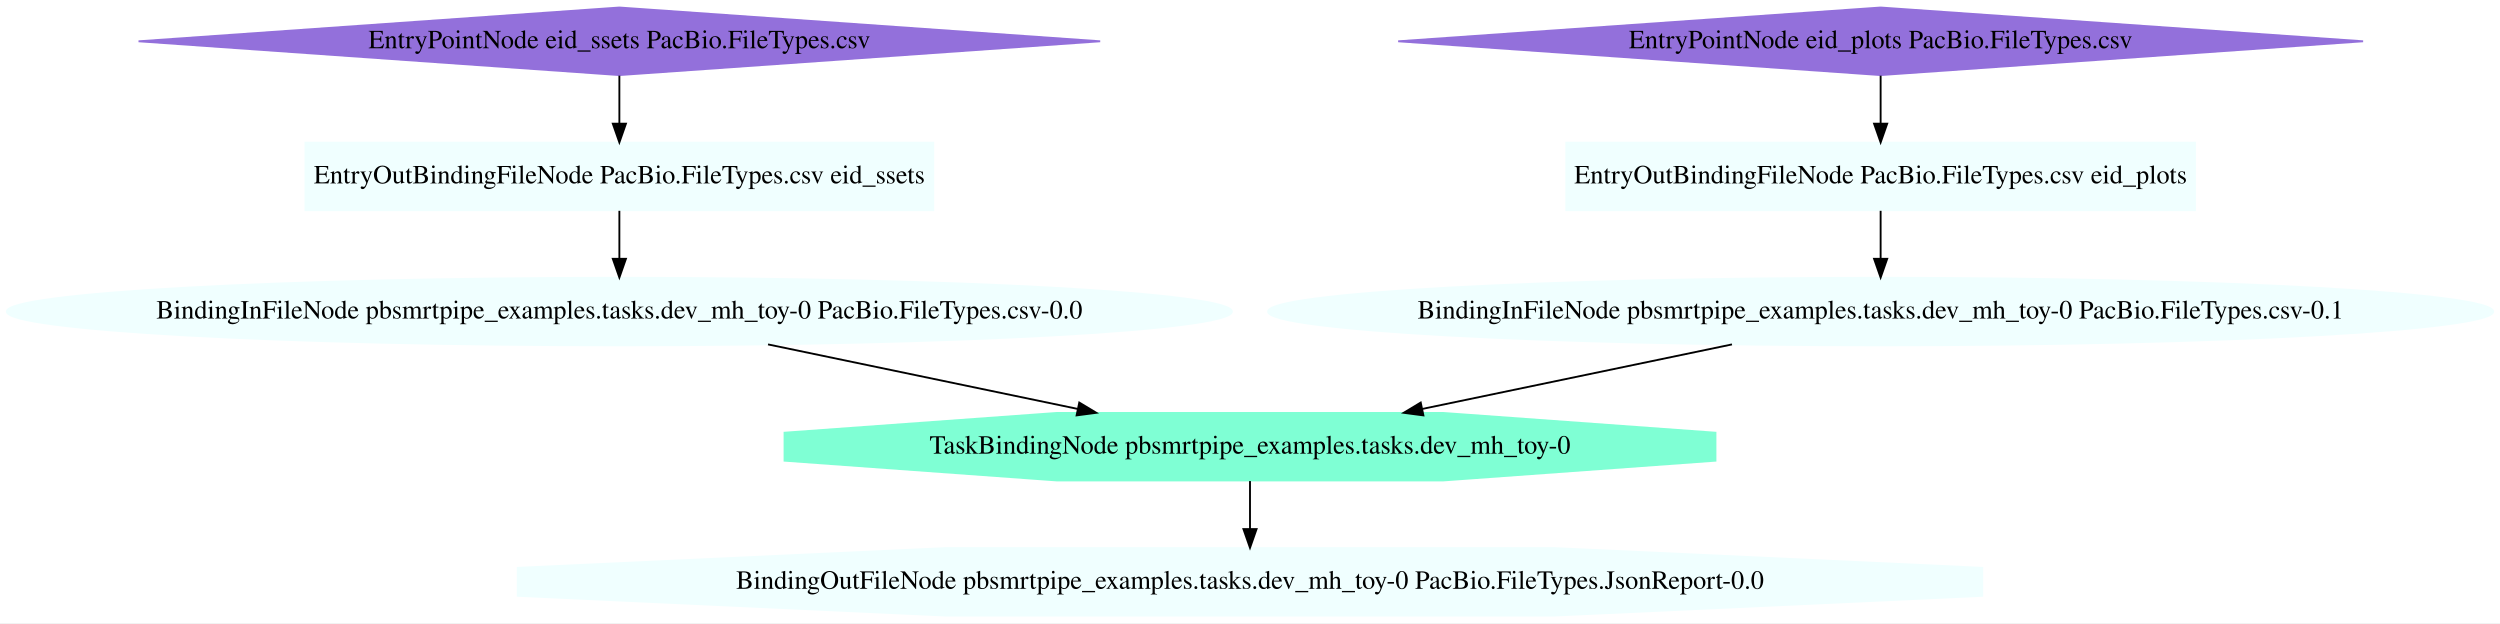
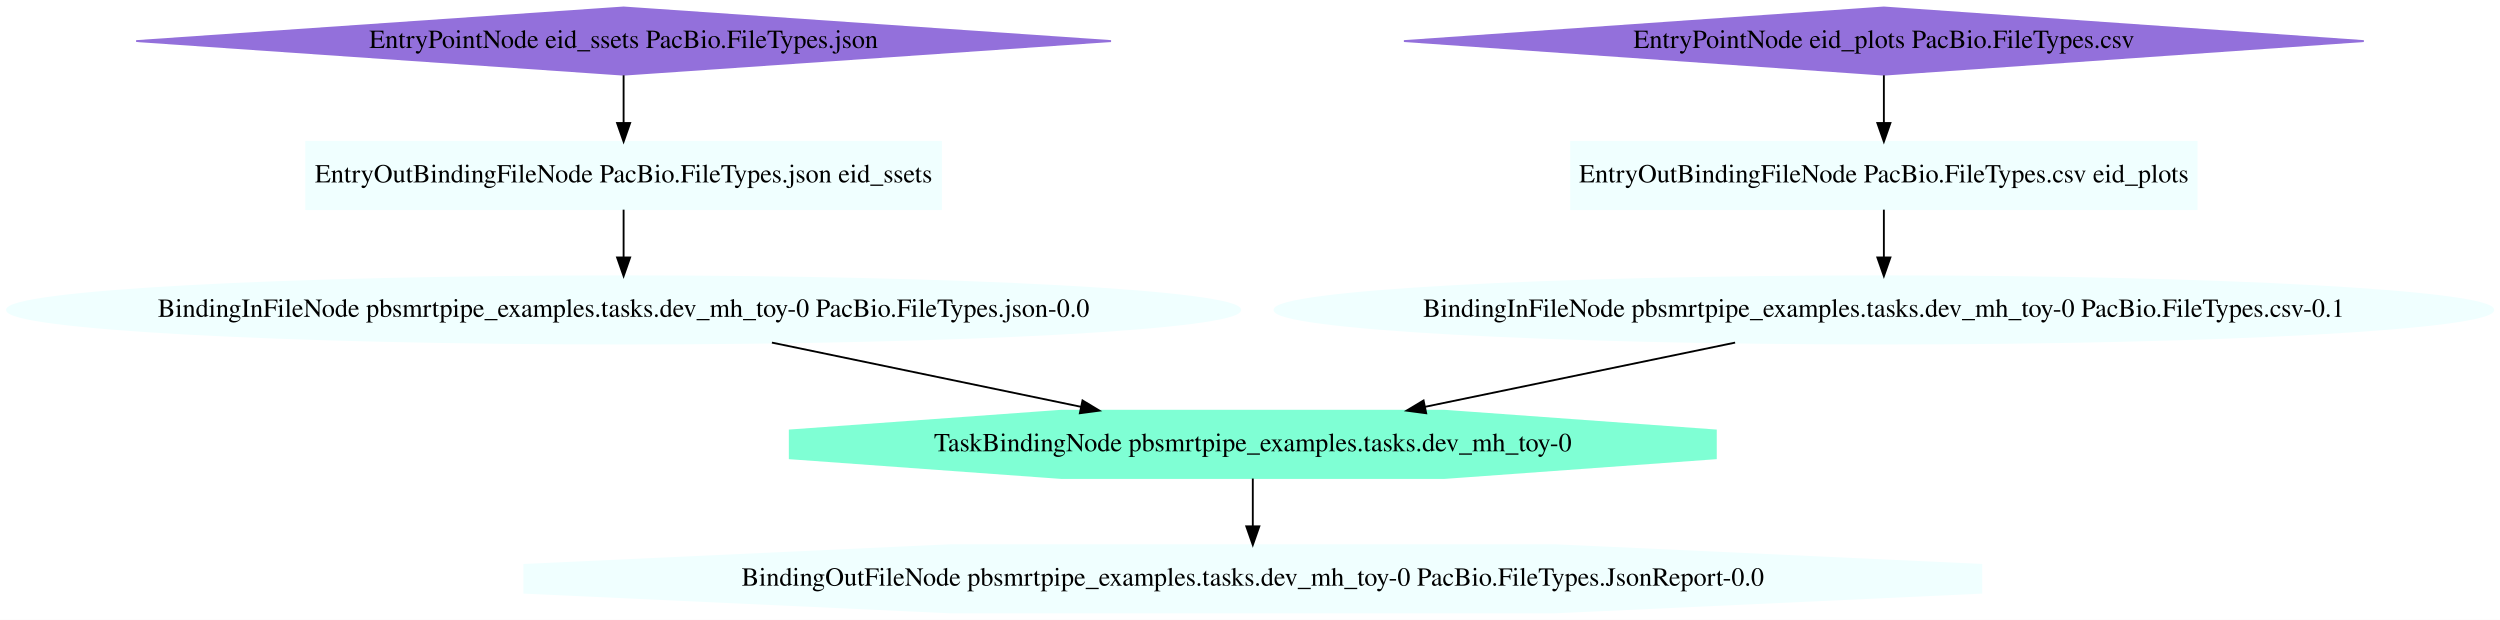
- <svg xmlns="http://www.w3.org/2000/svg" width="1332pt" height="332pt" viewBox="0.00 0.00 1332.00 332.00">
+ <svg xmlns="http://www.w3.org/2000/svg" width="1339pt" height="332pt" viewBox="0.00 0.00 1339.00 332.00">
  <g id="graph0" class="graph" transform="scale(1 1) rotate(0) translate(4 328)">
-     <polygon fill="white" stroke="none" points="-4,4 -4,-328 1328,-328 1328,4 -4,4" />
+     <polygon fill="white" stroke="none" points="-4,4 -4,-328 1335,-328 1335,4 -4,4" />
    <g id="node1" class="node">
-       <polygon fill="aquamarine" stroke="aquamarine" points="910,-82.544 910,-97.456 764.725,-108 559.275,-108 414,-97.456 414,-82.544 559.275,-72 764.725,-72 910,-82.544" />
-       <text text-anchor="middle" x="662" y="-86.3" font-family="Times,serif" font-size="14.00">TaskBindingNode pbsmrtpipe_examples.tasks.dev_mh_toy-0</text>
+       <polygon fill="aquamarine" stroke="aquamarine" points="915,-82.544 915,-97.456 769.725,-108 564.275,-108 419,-97.456 419,-82.544 564.275,-72 769.725,-72 915,-82.544" />
+       <text text-anchor="middle" x="667" y="-86.3" font-family="Times,serif" font-size="14.00">TaskBindingNode pbsmrtpipe_examples.tasks.dev_mh_toy-0</text>
+     </g>
+     <g id="node8" class="node">
+       <polygon fill="azure" stroke="azure" points="1057.16,-10.544 1057.16,-25.456 828.609,-36 505.391,-36 276.842,-25.456 276.842,-10.544 505.391,-3.55271e-15 828.609,-0 1057.16,-10.544" />
+       <text text-anchor="middle" x="667" y="-14.3" font-family="Times,serif" font-size="14.00">BindingOutFileNode pbsmrtpipe_examples.tasks.dev_mh_toy-0 PacBio.FileTypes.JsonReport-0.0</text>
+     </g>
+     <g id="edge1" class="edge">
+       <path fill="none" stroke="black" d="M667,-71.697C667,-63.983 667,-54.712 667,-46.112" />
+       <polygon fill="black" stroke="black" points="670.5,-46.104 667,-36.104 663.5,-46.104 670.5,-46.104" />
+     </g>
+     <g id="node2" class="node">
+       <polygon fill="mediumpurple" stroke="mediumpurple" points="1005,-324 747.954,-306 1005,-288 1262.05,-306 1005,-324" />
+       <text text-anchor="middle" x="1005" y="-302.3" font-family="Times,serif" font-size="14.00">EntryPointNode eid_plots PacBio.FileTypes.csv</text>
+     </g>
+     <g id="node7" class="node">
+       <polygon fill="azure" stroke="azure" points="1172.5,-252 837.5,-252 837.5,-216 1172.5,-216 1172.5,-252" />
+       <text text-anchor="middle" x="1005" y="-230.3" font-family="Times,serif" font-size="14.00">EntryOutBindingFileNode PacBio.FileTypes.csv eid_plots</text>
+     </g>
+     <g id="edge2" class="edge">
+       <path fill="none" stroke="black" d="M1005,-287.697C1005,-279.983 1005,-270.712 1005,-262.112" />
+       <polygon fill="black" stroke="black" points="1008.5,-262.104 1005,-252.104 1001.5,-262.104 1008.5,-262.104" />
+     </g>
+     <g id="node3" class="node">
+       <polygon fill="azure" stroke="azure" points="500,-252 160,-252 160,-216 500,-216 500,-252" />
+       <text text-anchor="middle" x="330" y="-230.3" font-family="Times,serif" font-size="14.00">EntryOutBindingFileNode PacBio.FileTypes.json eid_ssets</text>
+     </g>
+     <g id="node5" class="node">
+       <ellipse fill="azure" stroke="azure" cx="330" cy="-162" rx="330.256" ry="18" />
+       <text text-anchor="middle" x="330" y="-158.3" font-family="Times,serif" font-size="14.00">BindingInFileNode pbsmrtpipe_examples.tasks.dev_mh_toy-0 PacBio.FileTypes.json-0.0</text>
+     </g>
+     <g id="edge3" class="edge">
+       <path fill="none" stroke="black" d="M330,-215.697C330,-207.983 330,-198.712 330,-190.112" />
+       <polygon fill="black" stroke="black" points="333.5,-190.104 330,-180.104 326.5,-190.104 333.5,-190.104" />
    </g>
    <g id="node4" class="node">
-       <polygon fill="azure" stroke="azure" points="1052.16,-10.544 1052.16,-25.456 823.609,-36 500.391,-36 271.842,-25.456 271.842,-10.544 500.391,-3.55271e-15 823.609,-0 1052.16,-10.544" />
-       <text text-anchor="middle" x="662" y="-14.3" font-family="Times,serif" font-size="14.00">BindingOutFileNode pbsmrtpipe_examples.tasks.dev_mh_toy-0 PacBio.FileTypes.JsonReport-0.0</text>
-     </g>
-     <g id="edge1" class="edge">
-       <path fill="none" stroke="black" d="M662,-71.697C662,-63.983 662,-54.712 662,-46.112" />
-       <polygon fill="black" stroke="black" points="665.5,-46.104 662,-36.104 658.5,-46.104 665.5,-46.104" />
-     </g>
-     <g id="node2" class="node">
-       <polygon fill="azure" stroke="azure" points="493.25,-252 158.75,-252 158.75,-216 493.25,-216 493.25,-252" />
-       <text text-anchor="middle" x="326" y="-230.3" font-family="Times,serif" font-size="14.00">EntryOutBindingFileNode PacBio.FileTypes.csv eid_ssets</text>
-     </g>
-     <g id="node7" class="node">
-       <ellipse fill="azure" stroke="azure" cx="326" cy="-162" rx="326.382" ry="18" />
-       <text text-anchor="middle" x="326" y="-158.3" font-family="Times,serif" font-size="14.00">BindingInFileNode pbsmrtpipe_examples.tasks.dev_mh_toy-0 PacBio.FileTypes.csv-0.0</text>
-     </g>
-     <g id="edge2" class="edge">
-       <path fill="none" stroke="black" d="M326,-215.697C326,-207.983 326,-198.712 326,-190.112" />
-       <polygon fill="black" stroke="black" points="329.5,-190.104 326,-180.104 322.5,-190.104 329.5,-190.104" />
-     </g>
-     <g id="node3" class="node">
-       <polygon fill="mediumpurple" stroke="mediumpurple" points="326,-324 69.833,-306 326,-288 582.167,-306 326,-324" />
-       <text text-anchor="middle" x="326" y="-302.3" font-family="Times,serif" font-size="14.00">EntryPointNode eid_ssets PacBio.FileTypes.csv</text>
-     </g>
-     <g id="edge3" class="edge">
-       <path fill="none" stroke="black" d="M326,-287.697C326,-279.983 326,-270.712 326,-262.112" />
-       <polygon fill="black" stroke="black" points="329.5,-262.104 326,-252.104 322.5,-262.104 329.5,-262.104" />
-     </g>
-     <g id="node5" class="node">
-       <polygon fill="azure" stroke="azure" points="1165.5,-252 830.5,-252 830.5,-216 1165.5,-216 1165.5,-252" />
-       <text text-anchor="middle" x="998" y="-230.3" font-family="Times,serif" font-size="14.00">EntryOutBindingFileNode PacBio.FileTypes.csv eid_plots</text>
-     </g>
-     <g id="node8" class="node">
-       <ellipse fill="azure" stroke="azure" cx="998" cy="-162" rx="326.382" ry="18" />
-       <text text-anchor="middle" x="998" y="-158.3" font-family="Times,serif" font-size="14.00">BindingInFileNode pbsmrtpipe_examples.tasks.dev_mh_toy-0 PacBio.FileTypes.csv-0.1</text>
+       <polygon fill="mediumpurple" stroke="mediumpurple" points="330,-324 68.939,-306 330,-288 591.061,-306 330,-324" />
+       <text text-anchor="middle" x="330" y="-302.3" font-family="Times,serif" font-size="14.00">EntryPointNode eid_ssets PacBio.FileTypes.json</text>
    </g>
    <g id="edge4" class="edge">
-       <path fill="none" stroke="black" d="M998,-215.697C998,-207.983 998,-198.712 998,-190.112" />
-       <polygon fill="black" stroke="black" points="1001.5,-190.104 998,-180.104 994.5,-190.104 1001.5,-190.104" />
+       <path fill="none" stroke="black" d="M330,-287.697C330,-279.983 330,-270.712 330,-262.112" />
+       <polygon fill="black" stroke="black" points="333.5,-262.104 330,-252.104 326.5,-262.104 333.5,-262.104" />
+     </g>
+     <g id="edge5" class="edge">
+       <path fill="none" stroke="black" d="M409.438,-144.5C459.071,-134.19 523.172,-120.875 575.009,-110.108" />
+       <polygon fill="black" stroke="black" points="575.792,-113.52 584.872,-108.059 574.369,-106.666 575.792,-113.52" />
    </g>
    <g id="node6" class="node">
-       <polygon fill="mediumpurple" stroke="mediumpurple" points="998,-324 740.954,-306 998,-288 1255.05,-306 998,-324" />
-       <text text-anchor="middle" x="998" y="-302.3" font-family="Times,serif" font-size="14.00">EntryPointNode eid_plots PacBio.FileTypes.csv</text>
-     </g>
-     <g id="edge5" class="edge">
-       <path fill="none" stroke="black" d="M998,-287.697C998,-279.983 998,-270.712 998,-262.112" />
-       <polygon fill="black" stroke="black" points="1001.5,-262.104 998,-252.104 994.5,-262.104 1001.5,-262.104" />
+       <ellipse fill="azure" stroke="azure" cx="1005" cy="-162" rx="326.382" ry="18" />
+       <text text-anchor="middle" x="1005" y="-158.3" font-family="Times,serif" font-size="14.00">BindingInFileNode pbsmrtpipe_examples.tasks.dev_mh_toy-0 PacBio.FileTypes.csv-0.1</text>
    </g>
    <g id="edge6" class="edge">
-       <path fill="none" stroke="black" d="M405.202,-144.5C454.688,-134.19 518.599,-120.875 570.282,-110.108" />
-       <polygon fill="black" stroke="black" points="571.039,-113.525 580.115,-108.059 569.612,-106.673 571.039,-113.525" />
+       <path fill="none" stroke="black" d="M925.327,-144.5C875.546,-134.19 811.255,-120.875 759.264,-110.108" />
+       <polygon fill="black" stroke="black" points="759.874,-106.66 749.372,-108.059 758.455,-113.515 759.874,-106.66" />
    </g>
    <g id="edge7" class="edge">
-       <path fill="none" stroke="black" d="M918.798,-144.5C869.312,-134.19 805.401,-120.875 753.718,-110.108" />
-       <polygon fill="black" stroke="black" points="754.388,-106.673 743.885,-108.059 752.961,-113.525 754.388,-106.673" />
+       <path fill="none" stroke="black" d="M1005,-215.697C1005,-207.983 1005,-198.712 1005,-190.112" />
+       <polygon fill="black" stroke="black" points="1008.5,-190.104 1005,-180.104 1001.5,-190.104 1008.5,-190.104" />
    </g>
  </g>
</svg>
